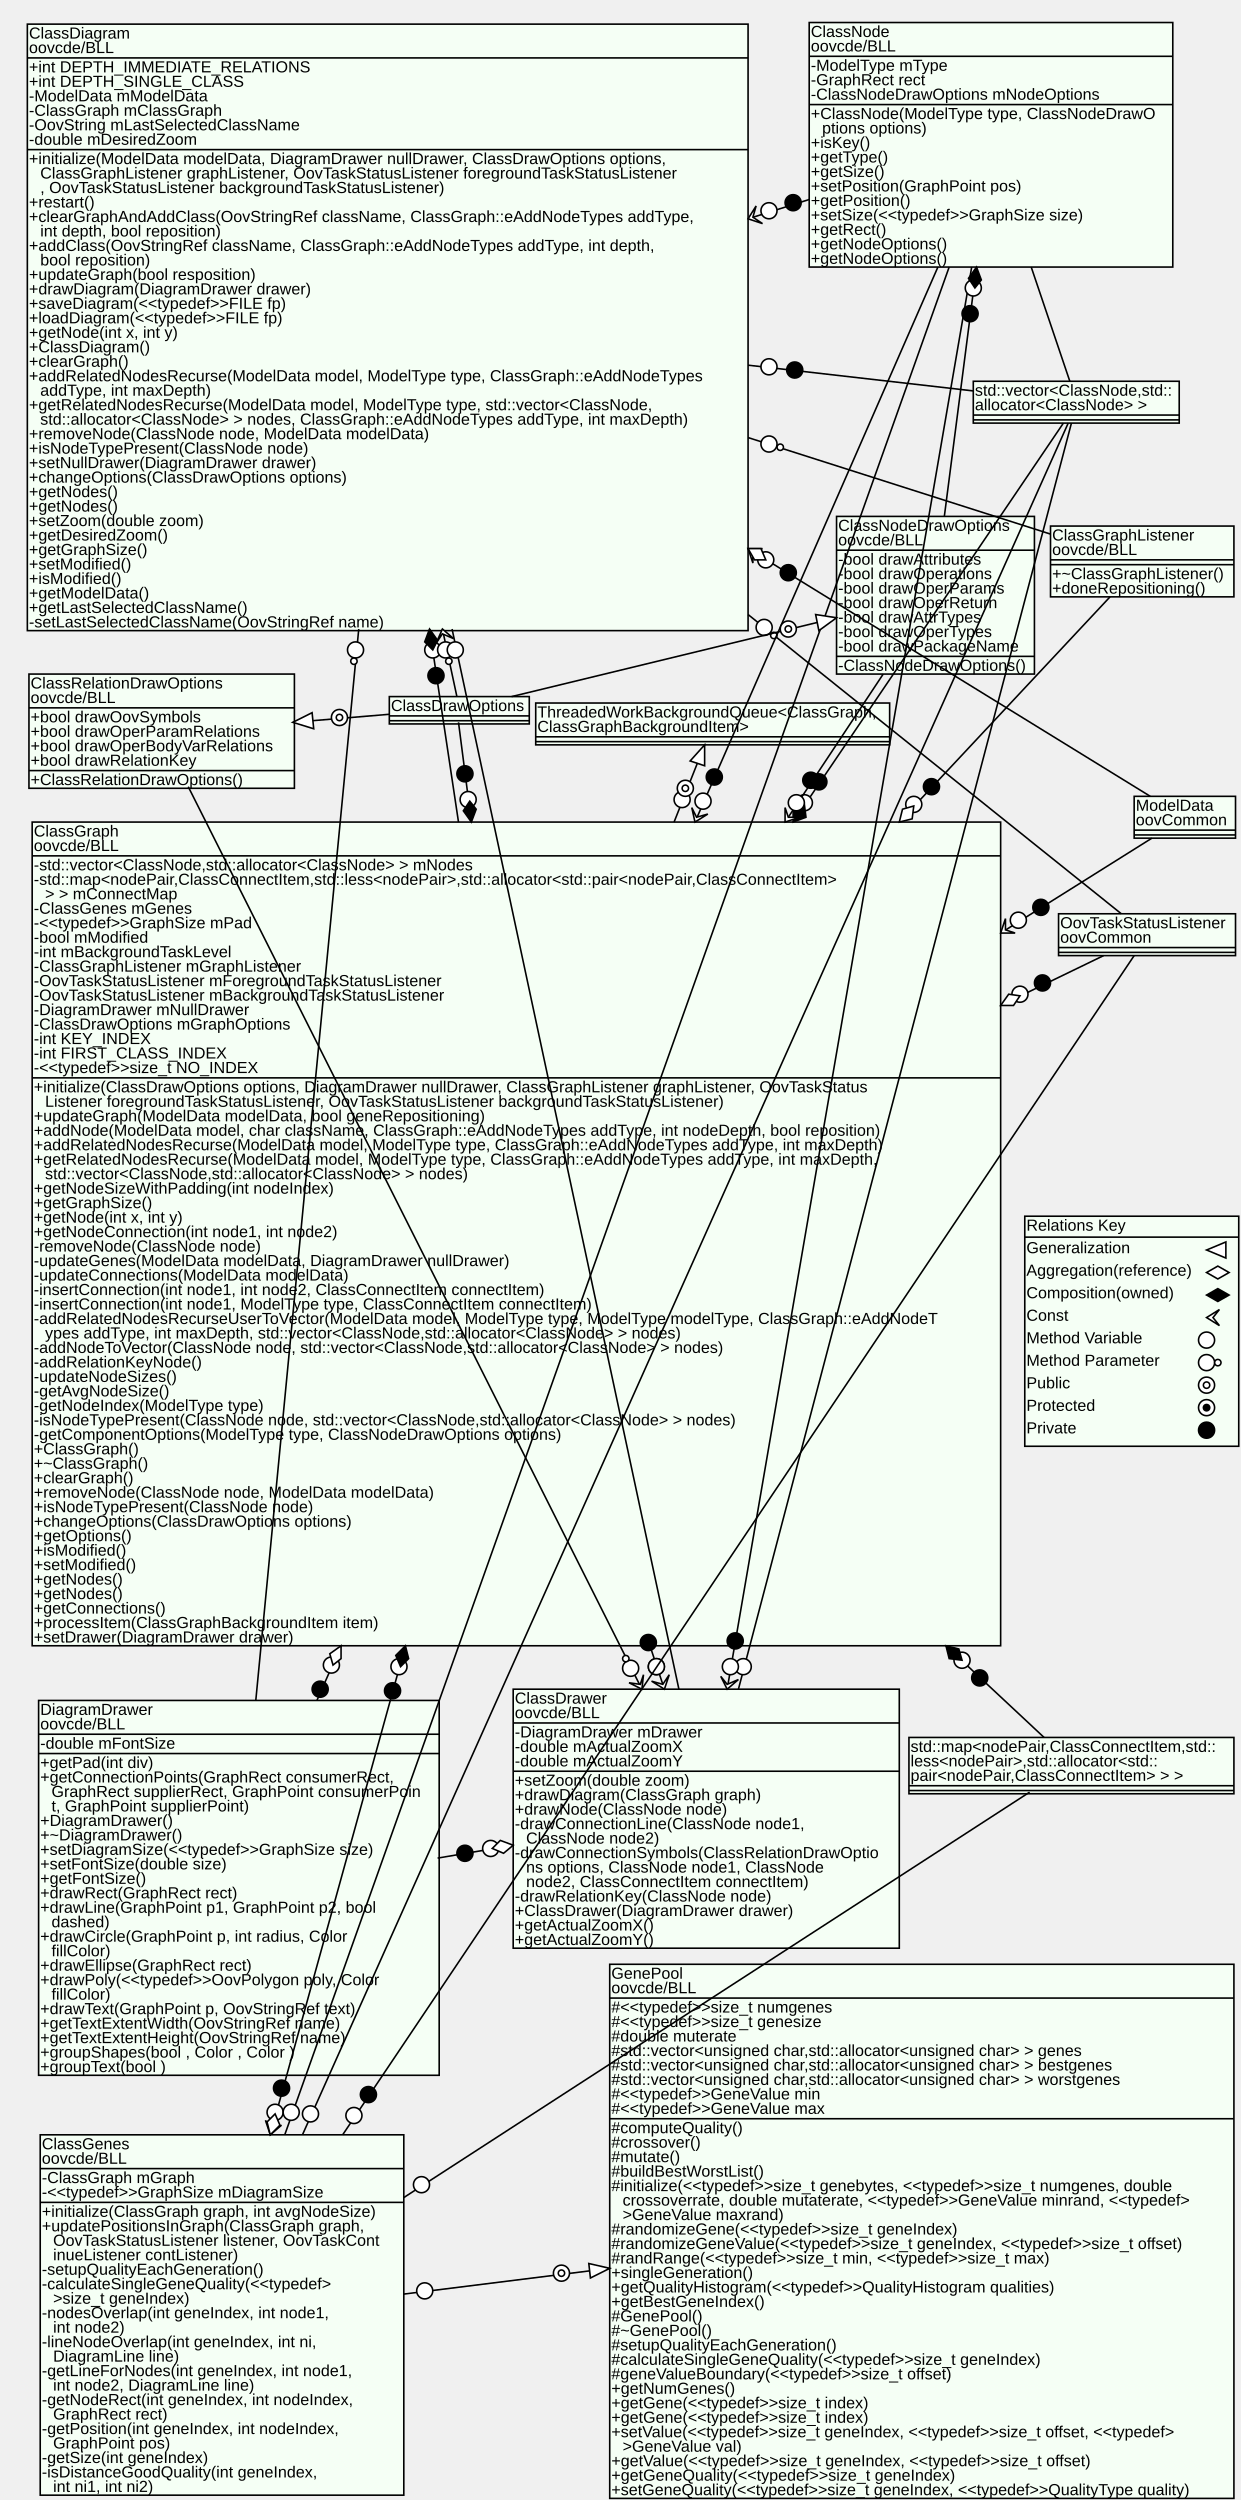
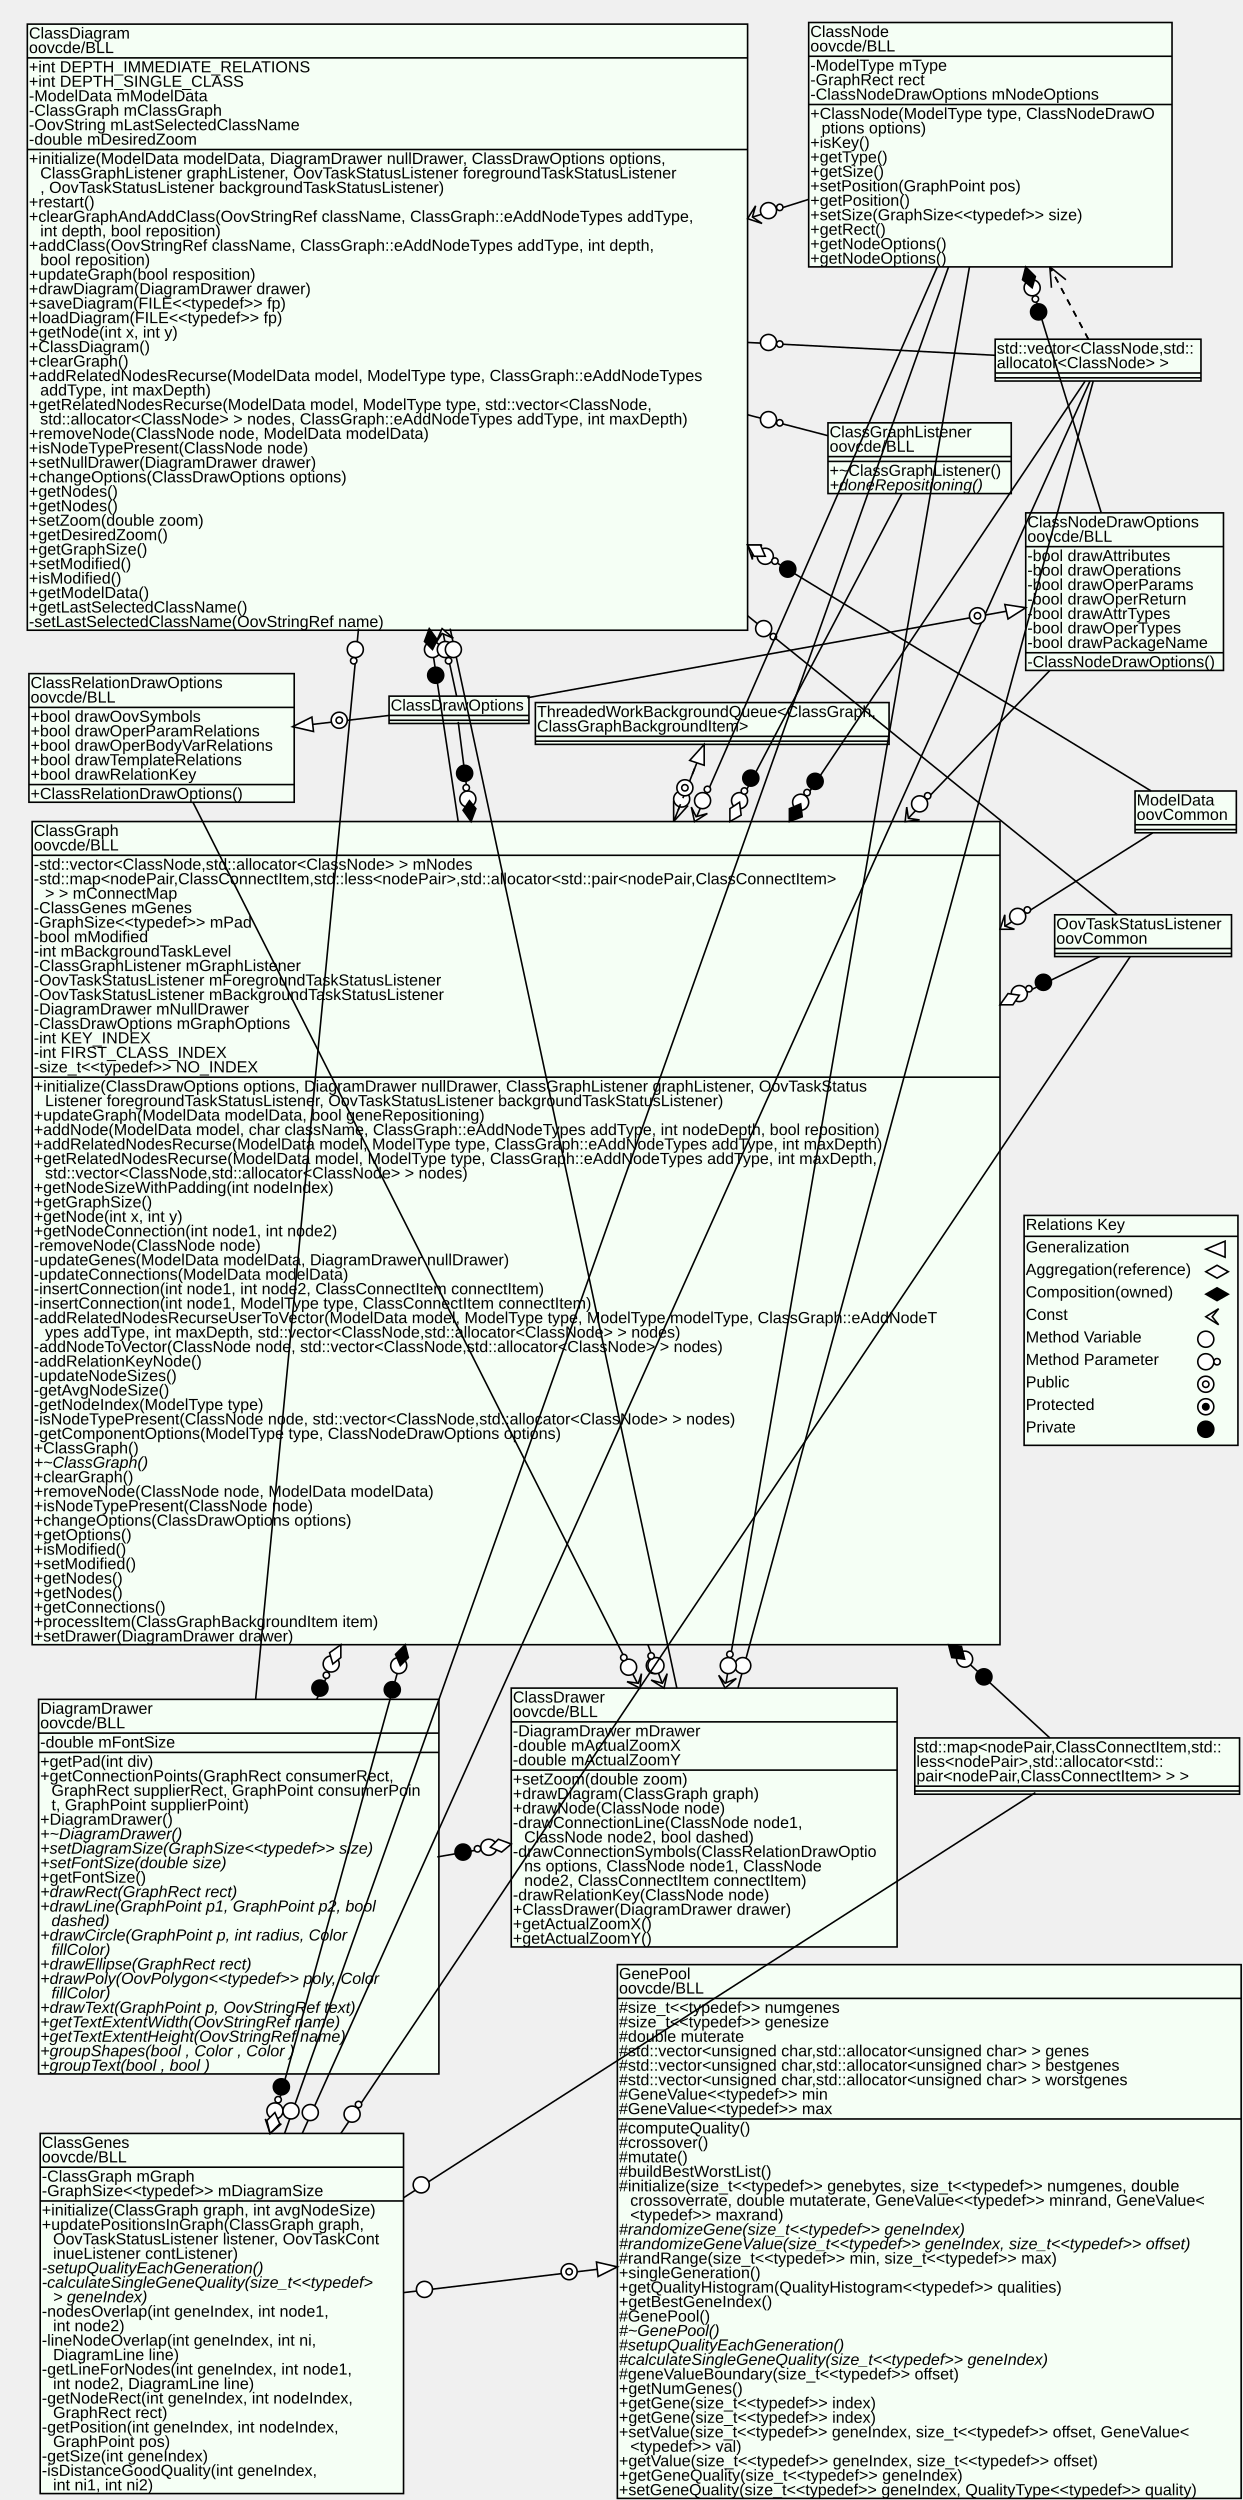
- <svg xmlns="http://www.w3.org/2000/svg" version="1.1" font-family="Arial, Helvetica, sans-serif" font-size="10" width="771" height="1554">
+ <svg xmlns="http://www.w3.org/2000/svg" version="1.1" font-family="Arial, Helvetica, sans-serif" font-size="10" width="773" height="1555">
  <g fill="#f5fff5" stroke="#000000" style="stroke-width:1">
    <rect x="637" y="756" width="133" height="143" />
    <line x1="637" y1="769" x2="770" y2="769" />
    <polygon points="750,777 762,782 762,772 750,777 " style="fill:#ffffff" />
    <polygon points="750,791 757,795 764,791 757,787 750,791 " style="fill:#ffffff" />
    <polygon points="750,805 757,809 764,805 757,801 750,805 " style="fill:#000000" />
    <polygon points="750,819 758,824 754,819 758,814 750,819 " style="fill:#ffffff" />
    <circle cx="750" cy="833" r="5" style="fill:#ffffff" />
    <circle cx="750" cy="847" r="5" style="fill:#ffffff" />
    <circle cx="757" cy="847" r="2" style="fill:#ffffff" />
    <circle cx="750" cy="861" r="5" style="fill:#ffffff" />
    <circle cx="750" cy="861" r="2" style="fill:#ffffff" />
    <circle cx="750" cy="875" r="5" style="fill:#ffffff" />
    <circle cx="750" cy="875" r="2" style="fill:#000000" />
    <circle cx="750" cy="889" r="5" style="fill:#000000" />
    <circle cx="750" cy="889" r="2" style="fill:#000000" />
  </g>
  <g stroke="none">
    <text x="638" y="765">Relations Key</text>
    <text x="638" y="779">Generalization</text>
    <text x="638" y="793">Aggregation(reference)</text>
    <text x="638" y="807">Composition(owned)</text>
    <text x="638" y="821">Const</text>
    <text x="638" y="835">Method Variable</text>
    <text x="638" y="849">Method Parameter</text>
    <text x="638" y="863">Public</text>
    <text x="638" y="877">Protected</text>
    <text x="638" y="891">Private</text>
  </g>
  <g fill="#f5fff5" stroke="#000000" style="stroke-width:1">
    <rect x="17" y="15" width="448" height="377" />
    <line x1="17" y1="36" x2="465" y2="36" />
    <line x1="17" y1="93" x2="465" y2="93" />
  </g>
  <g stroke="none">
    <text x="18" y="24">ClassDiagram</text>
    <text x="18" y="33">oovcde/BLL</text>
    <text x="18" y="45">+int DEPTH_IMMEDIATE_RELATIONS</text>
    <text x="18" y="54">+int DEPTH_SINGLE_CLASS</text>
    <text x="18" y="63">-ModelData mModelData</text>
    <text x="18" y="72">-ClassGraph mClassGraph</text>
    <text x="18" y="81">-OovString mLastSelectedClassName</text>
    <text x="18" y="90">-double mDesiredZoom</text>
    <text x="18" y="102">+initialize(ModelData modelData, DiagramDrawer nullDrawer, ClassDrawOptions options,</text>
    <text x="25" y="111"> ClassGraphListener graphListener, OovTaskStatusListener foregroundTaskStatusListener</text>
    <text x="25" y="120">, OovTaskStatusListener backgroundTaskStatusListener)</text>
    <text x="18" y="129">+restart()</text>
    <text x="18" y="138">+clearGraphAndAddClass(OovStringRef className, ClassGraph::eAddNodeTypes addType,</text>
    <text x="25" y="147"> int depth, bool reposition)</text>
    <text x="18" y="156">+addClass(OovStringRef className, ClassGraph::eAddNodeTypes addType, int depth,</text>
    <text x="25" y="165"> bool reposition)</text>
    <text x="18" y="174">+updateGraph(bool resposition)</text>
    <text x="18" y="183">+drawDiagram(DiagramDrawer drawer)</text>
-     <text x="18" y="192">+saveDiagram(&lt;&lt;typedef&gt;&gt;FILE fp)</text>
-     <text x="18" y="201">+loadDiagram(&lt;&lt;typedef&gt;&gt;FILE fp)</text>
+     <text x="18" y="192">+saveDiagram(FILE&lt;&lt;typedef&gt;&gt; fp)</text>
+     <text x="18" y="201">+loadDiagram(FILE&lt;&lt;typedef&gt;&gt; fp)</text>
    <text x="18" y="210">+getNode(int x, int y)</text>
    <text x="18" y="219">+ClassDiagram()</text>
    <text x="18" y="228">+clearGraph()</text>
    <text x="18" y="237">+addRelatedNodesRecurse(ModelData model, ModelType type, ClassGraph::eAddNodeTypes </text>
    <text x="25" y="246">addType, int maxDepth)</text>
    <text x="18" y="255">+getRelatedNodesRecurse(ModelData model, ModelType type, std::vector&lt;ClassNode,</text>
    <text x="25" y="264">std::allocator&lt;ClassNode&gt; &gt; nodes, ClassGraph::eAddNodeTypes addType, int maxDepth)</text>
    <text x="18" y="273">+removeNode(ClassNode node, ModelData modelData)</text>
    <text x="18" y="282">+isNodeTypePresent(ClassNode node)</text>
    <text x="18" y="291">+setNullDrawer(DiagramDrawer drawer)</text>
    <text x="18" y="300">+changeOptions(ClassDrawOptions options)</text>
    <text x="18" y="309">+getNodes()</text>
    <text x="18" y="318">+getNodes()</text>
    <text x="18" y="327">+setZoom(double zoom)</text>
    <text x="18" y="336">+getDesiredZoom()</text>
    <text x="18" y="345">+getGraphSize()</text>
    <text x="18" y="354">+setModified()</text>
    <text x="18" y="363">+isModified()</text>
    <text x="18" y="372">+getModelData()</text>
    <text x="18" y="381">+getLastSelectedClassName()</text>
    <text x="18" y="390">-setLastSelectedClassName(OovStringRef name)</text>
  </g>
-   <g fill="#f5fff5" stroke="#000000" style="stroke-width:1">
-     <rect x="705" y="495" width="63" height="26" />
-     <line x1="705" y1="516" x2="768" y2="516" />
-     <line x1="705" y1="519" x2="768" y2="519" />
-   </g>
-   <g stroke="none">
-     <text x="706" y="504">ModelData</text>
-     <text x="706" y="513">oovCommon</text>
-   </g>
+   <g stroke="none" font-style="italic">
+ </g>
+   <g fill="#f5fff5" stroke="#000000" style="stroke-width:1">
+     <rect x="706" y="492" width="63" height="26" />
+     <line x1="706" y1="513" x2="769" y2="513" />
+     <line x1="706" y1="516" x2="769" y2="516" />
+   </g>
+   <g stroke="none">
+     <text x="707" y="501">ModelData</text>
+     <text x="707" y="510">oovCommon</text>
+   </g>
+   <g stroke="none" font-style="italic">
+ </g>
  <g fill="#f5fff5" stroke="#000000" style="stroke-width:1">
    <rect x="20" y="511" width="602" height="512" />
    <line x1="20" y1="532" x2="622" y2="532" />
    <line x1="20" y1="670" x2="622" y2="670" />
  </g>
  <g stroke="none">
    <text x="21" y="520">ClassGraph</text>
    <text x="21" y="529">oovcde/BLL</text>
    <text x="21" y="541">-std::vector&lt;ClassNode,std::allocator&lt;ClassNode&gt; &gt; mNodes</text>
    <text x="21" y="550">-std::map&lt;nodePair,ClassConnectItem,std::less&lt;nodePair&gt;,std::allocator&lt;std::pair&lt;nodePair,ClassConnectItem&gt;</text>
    <text x="28" y="559"> &gt; &gt; mConnectMap</text>
    <text x="21" y="568">-ClassGenes mGenes</text>
-     <text x="21" y="577">-&lt;&lt;typedef&gt;&gt;GraphSize mPad</text>
+     <text x="21" y="577">-GraphSize&lt;&lt;typedef&gt;&gt; mPad</text>
    <text x="21" y="586">-bool mModified</text>
    <text x="21" y="595">-int mBackgroundTaskLevel</text>
    <text x="21" y="604">-ClassGraphListener mGraphListener</text>
    <text x="21" y="613">-OovTaskStatusListener mForegroundTaskStatusListener</text>
    <text x="21" y="622">-OovTaskStatusListener mBackgroundTaskStatusListener</text>
    <text x="21" y="631">-DiagramDrawer mNullDrawer</text>
    <text x="21" y="640">-ClassDrawOptions mGraphOptions</text>
    <text x="21" y="649">-int KEY_INDEX</text>
    <text x="21" y="658">-int FIRST_CLASS_INDEX</text>
-     <text x="21" y="667">-&lt;&lt;typedef&gt;&gt;size_t NO_INDEX</text>
+     <text x="21" y="667">-size_t&lt;&lt;typedef&gt;&gt; NO_INDEX</text>
    <text x="21" y="679">+initialize(ClassDrawOptions options, DiagramDrawer nullDrawer, ClassGraphListener graphListener, OovTaskStatus</text>
    <text x="28" y="688">Listener foregroundTaskStatusListener, OovTaskStatusListener backgroundTaskStatusListener)</text>
    <text x="21" y="697">+updateGraph(ModelData modelData, bool geneRepositioning)</text>
    <text x="21" y="706">+addNode(ModelData model, char className, ClassGraph::eAddNodeTypes addType, int nodeDepth, bool reposition)</text>
    <text x="21" y="715">+addRelatedNodesRecurse(ModelData model, ModelType type, ClassGraph::eAddNodeTypes addType, int maxDepth)</text>
    <text x="21" y="724">+getRelatedNodesRecurse(ModelData model, ModelType type, ClassGraph::eAddNodeTypes addType, int maxDepth,</text>
    <text x="28" y="733"> std::vector&lt;ClassNode,std::allocator&lt;ClassNode&gt; &gt; nodes)</text>
    <text x="21" y="742">+getNodeSizeWithPadding(int nodeIndex)</text>
    <text x="21" y="751">+getGraphSize()</text>
    <text x="21" y="760">+getNode(int x, int y)</text>
    <text x="21" y="769">+getNodeConnection(int node1, int node2)</text>
    <text x="21" y="778">-removeNode(ClassNode node)</text>
    <text x="21" y="787">-updateGenes(ModelData modelData, DiagramDrawer nullDrawer)</text>
    <text x="21" y="796">-updateConnections(ModelData modelData)</text>
    <text x="21" y="805">-insertConnection(int node1, int node2, ClassConnectItem connectItem)</text>
    <text x="21" y="814">-insertConnection(int node1, ModelType type, ClassConnectItem connectItem)</text>
    <text x="21" y="823">-addRelatedNodesRecurseUserToVector(ModelData model, ModelType type, ModelType modelType, ClassGraph::eAddNodeT</text>
    <text x="28" y="832">ypes addType, int maxDepth, std::vector&lt;ClassNode,std::allocator&lt;ClassNode&gt; &gt; nodes)</text>
    <text x="21" y="841">-addNodeToVector(ClassNode node, std::vector&lt;ClassNode,std::allocator&lt;ClassNode&gt; &gt; nodes)</text>
    <text x="21" y="850">-addRelationKeyNode()</text>
    <text x="21" y="859">-updateNodeSizes()</text>
    <text x="21" y="868">-getAvgNodeSize()</text>
    <text x="21" y="877">-getNodeIndex(ModelType type)</text>
    <text x="21" y="886">-isNodeTypePresent(ClassNode node, std::vector&lt;ClassNode,std::allocator&lt;ClassNode&gt; &gt; nodes)</text>
    <text x="21" y="895">-getComponentOptions(ModelType type, ClassNodeDrawOptions options)</text>
    <text x="21" y="904">+ClassGraph()</text>
-     <text x="21" y="913">+~ClassGraph()</text>
    <text x="21" y="922">+clearGraph()</text>
    <text x="21" y="931">+removeNode(ClassNode node, ModelData modelData)</text>
    <text x="21" y="940">+isNodeTypePresent(ClassNode node)</text>
    <text x="21" y="949">+changeOptions(ClassDrawOptions options)</text>
    <text x="21" y="958">+getOptions()</text>
    <text x="21" y="967">+isModified()</text>
    <text x="21" y="976">+setModified()</text>
    <text x="21" y="985">+getNodes()</text>
    <text x="21" y="994">+getNodes()</text>
    <text x="21" y="1003">+getConnections()</text>
    <text x="21" y="1012">+processItem(ClassGraphBackgroundItem item)</text>
    <text x="21" y="1021">+setDrawer(DiagramDrawer drawer)</text>
  </g>
-   <g fill="#f5fff5" stroke="#000000" style="stroke-width:1">
-     <rect x="605" y="237" width="128" height="26" />
-     <line x1="605" y1="258" x2="733" y2="258" />
-     <line x1="605" y1="261" x2="733" y2="261" />
-   </g>
-   <g stroke="none">
-     <text x="606" y="246">std::vector&lt;ClassNode,std::</text>
-     <text x="606" y="255">  allocator&lt;ClassNode&gt; &gt;</text>
-   </g>
-   <g fill="#f5fff5" stroke="#000000" style="stroke-width:1">
-     <rect x="565" y="1080" width="202" height="35" />
-     <line x1="565" y1="1110" x2="767" y2="1110" />
-     <line x1="565" y1="1113" x2="767" y2="1113" />
-   </g>
-   <g stroke="none">
-     <text x="566" y="1089">std::map&lt;nodePair,ClassConnectItem,std::</text>
-     <text x="566" y="1098">  less&lt;nodePair&gt;,std::allocator&lt;std::</text>
-     <text x="566" y="1107">  pair&lt;nodePair,ClassConnectItem&gt; &gt; &gt;</text>
-   </g>
+   <g stroke="none" font-style="italic">
+     <text x="21" y="913">+~ClassGraph()</text>
+   </g>
+   <g fill="#f5fff5" stroke="#000000" style="stroke-width:1">
+     <rect x="619" y="211" width="128" height="26" />
+     <line x1="619" y1="232" x2="747" y2="232" />
+     <line x1="619" y1="235" x2="747" y2="235" />
+   </g>
+   <g stroke="none">
+     <text x="620" y="220">std::vector&lt;ClassNode,std::</text>
+     <text x="620" y="229">  allocator&lt;ClassNode&gt; &gt;</text>
+   </g>
+   <g stroke="none" font-style="italic">
+ </g>
+   <g fill="#f5fff5" stroke="#000000" style="stroke-width:1">
+     <rect x="569" y="1081" width="202" height="35" />
+     <line x1="569" y1="1111" x2="771" y2="1111" />
+     <line x1="569" y1="1114" x2="771" y2="1114" />
+   </g>
+   <g stroke="none">
+     <text x="570" y="1090">std::map&lt;nodePair,ClassConnectItem,std::</text>
+     <text x="570" y="1099">  less&lt;nodePair&gt;,std::allocator&lt;std::</text>
+     <text x="570" y="1108">  pair&lt;nodePair,ClassConnectItem&gt; &gt; &gt;</text>
+   </g>
+   <g stroke="none" font-style="italic">
+ </g>
  <g fill="#f5fff5" stroke="#000000" style="stroke-width:1">
    <rect x="25" y="1327" width="226" height="224" />
    <line x1="25" y1="1348" x2="251" y2="1348" />
    <line x1="25" y1="1369" x2="251" y2="1369" />
  </g>
  <g stroke="none">
    <text x="26" y="1336">ClassGenes</text>
    <text x="26" y="1345">oovcde/BLL</text>
    <text x="26" y="1357">-ClassGraph mGraph</text>
-     <text x="26" y="1366">-&lt;&lt;typedef&gt;&gt;GraphSize mDiagramSize</text>
+     <text x="26" y="1366">-GraphSize&lt;&lt;typedef&gt;&gt; mDiagramSize</text>
    <text x="26" y="1378">+initialize(ClassGraph graph, int avgNodeSize)</text>
    <text x="26" y="1387">+updatePositionsInGraph(ClassGraph graph,</text>
    <text x="33" y="1396"> OovTaskStatusListener listener, OovTaskCont</text>
    <text x="33" y="1405">inueListener contListener)</text>
-     <text x="26" y="1414">-setupQualityEachGeneration()</text>
-     <text x="26" y="1423">-calculateSingleGeneQuality(&lt;&lt;typedef&gt;</text>
-     <text x="33" y="1432">&gt;size_t geneIndex)</text>
    <text x="26" y="1441">-nodesOverlap(int geneIndex, int node1,</text>
    <text x="33" y="1450"> int node2)</text>
    <text x="26" y="1459">-lineNodeOverlap(int geneIndex, int ni,</text>
    <text x="33" y="1468"> DiagramLine line)</text>
    <text x="26" y="1477">-getLineForNodes(int geneIndex, int node1,</text>
    <text x="33" y="1486"> int node2, DiagramLine line)</text>
    <text x="26" y="1495">-getNodeRect(int geneIndex, int nodeIndex,</text>
    <text x="33" y="1504"> GraphRect rect)</text>
    <text x="26" y="1513">-getPosition(int geneIndex, int nodeIndex,</text>
    <text x="33" y="1522"> GraphPoint pos)</text>
    <text x="26" y="1531">-getSize(int geneIndex)</text>
    <text x="26" y="1540">-isDistanceGoodQuality(int geneIndex,</text>
    <text x="33" y="1549"> int ni1, int ni2)</text>
  </g>
-   <g fill="#f5fff5" stroke="#000000" style="stroke-width:1">
-     <rect x="653" y="327" width="114" height="44" />
-     <line x1="653" y1="348" x2="767" y2="348" />
-     <line x1="653" y1="351" x2="767" y2="351" />
-   </g>
-   <g stroke="none">
-     <text x="654" y="336">ClassGraphListener</text>
-     <text x="654" y="345">oovcde/BLL</text>
-     <text x="654" y="360">+~ClassGraphListener()</text>
-     <text x="654" y="369">+doneRepositioning()</text>
-   </g>
-   <g fill="#f5fff5" stroke="#000000" style="stroke-width:1">
-     <rect x="658" y="568" width="110" height="26" />
-     <line x1="658" y1="589" x2="768" y2="589" />
-     <line x1="658" y1="592" x2="768" y2="592" />
-   </g>
-   <g stroke="none">
-     <text x="659" y="577">OovTaskStatusListener</text>
-     <text x="659" y="586">oovCommon</text>
-   </g>
+   <g stroke="none" font-style="italic">
+     <text x="26" y="1414">-setupQualityEachGeneration()</text>
+     <text x="26" y="1423">-calculateSingleGeneQuality(size_t&lt;&lt;typedef&gt;</text>
+     <text x="33" y="1432">&gt; geneIndex)</text>
+   </g>
+   <g fill="#f5fff5" stroke="#000000" style="stroke-width:1">
+     <rect x="515" y="263" width="114" height="44" />
+     <line x1="515" y1="284" x2="629" y2="284" />
+     <line x1="515" y1="287" x2="629" y2="287" />
+   </g>
+   <g stroke="none">
+     <text x="516" y="272">ClassGraphListener</text>
+     <text x="516" y="281">oovcde/BLL</text>
+     <text x="516" y="296">+~ClassGraphListener()</text>
+   </g>
+   <g stroke="none" font-style="italic">
+     <text x="516" y="305">+doneRepositioning()</text>
+   </g>
+   <g fill="#f5fff5" stroke="#000000" style="stroke-width:1">
+     <rect x="656" y="569" width="110" height="26" />
+     <line x1="656" y1="590" x2="766" y2="590" />
+     <line x1="656" y1="593" x2="766" y2="593" />
+   </g>
+   <g stroke="none">
+     <text x="657" y="578">OovTaskStatusListener</text>
+     <text x="657" y="587">oovCommon</text>
+   </g>
+   <g stroke="none" font-style="italic">
+ </g>
  <g fill="#f5fff5" stroke="#000000" style="stroke-width:1">
    <rect x="24" y="1057" width="249" height="233" />
    <line x1="24" y1="1078" x2="273" y2="1078" />
    <line x1="24" y1="1090" x2="273" y2="1090" />
  </g>
  <g stroke="none">
    <text x="25" y="1066">DiagramDrawer</text>
    <text x="25" y="1075">oovcde/BLL</text>
    <text x="25" y="1087">-double mFontSize</text>
    <text x="25" y="1099">+getPad(int div)</text>
    <text x="25" y="1108">+getConnectionPoints(GraphRect consumerRect,</text>
    <text x="32" y="1117"> GraphRect supplierRect, GraphPoint consumerPoin</text>
    <text x="32" y="1126">t, GraphPoint supplierPoint)</text>
    <text x="25" y="1135">+DiagramDrawer()</text>
+     <text x="25" y="1171">+getFontSize()</text>
+   </g>
+   <g stroke="none" font-style="italic">
    <text x="25" y="1144">+~DiagramDrawer()</text>
-     <text x="25" y="1153">+setDiagramSize(&lt;&lt;typedef&gt;&gt;GraphSize size)</text>
+     <text x="25" y="1153">+setDiagramSize(GraphSize&lt;&lt;typedef&gt;&gt; size)</text>
    <text x="25" y="1162">+setFontSize(double size)</text>
-     <text x="25" y="1171">+getFontSize()</text>
    <text x="25" y="1180">+drawRect(GraphRect rect)</text>
    <text x="25" y="1189">+drawLine(GraphPoint p1, GraphPoint p2, bool </text>
    <text x="32" y="1198">dashed)</text>
    <text x="25" y="1207">+drawCircle(GraphPoint p, int radius, Color </text>
    <text x="32" y="1216">fillColor)</text>
    <text x="25" y="1225">+drawEllipse(GraphRect rect)</text>
-     <text x="25" y="1234">+drawPoly(&lt;&lt;typedef&gt;&gt;OovPolygon poly, Color </text>
+     <text x="25" y="1234">+drawPoly(OovPolygon&lt;&lt;typedef&gt;&gt; poly, Color </text>
    <text x="32" y="1243">fillColor)</text>
    <text x="25" y="1252">+drawText(GraphPoint p, OovStringRef text)</text>
    <text x="25" y="1261">+getTextExtentWidth(OovStringRef name)</text>
    <text x="25" y="1270">+getTextExtentHeight(OovStringRef name)</text>
    <text x="25" y="1279">+groupShapes(bool , Color , Color )</text>
-     <text x="25" y="1288">+groupText(bool )</text>
+     <text x="25" y="1288">+groupText(bool , bool )</text>
  </g>
  <g fill="#f5fff5" stroke="#000000" style="stroke-width:1">
    <rect x="242" y="433" width="87" height="17" />
    <line x1="242" y1="445" x2="329" y2="445" />
    <line x1="242" y1="448" x2="329" y2="448" />
  </g>
  <g stroke="none">
    <text x="243" y="442">ClassDrawOptions</text>
  </g>
+   <g stroke="none" font-style="italic">
+ </g>
  <g fill="#f5fff5" stroke="#000000" style="stroke-width:1">
    <rect x="333" y="437" width="220" height="26" />
    <line x1="333" y1="458" x2="553" y2="458" />
    <line x1="333" y1="461" x2="553" y2="461" />
  </g>
  <g stroke="none">
    <text x="334" y="446">ThreadedWorkBackgroundQueue&lt;ClassGraph,</text>
    <text x="334" y="455">  ClassGraphBackgroundItem&gt;</text>
  </g>
-   <g fill="#f5fff5" stroke="#000000" style="stroke-width:1">
-     <rect x="319" y="1050" width="240" height="161" />
-     <line x1="319" y1="1071" x2="559" y2="1071" />
-     <line x1="319" y1="1101" x2="559" y2="1101" />
-   </g>
-   <g stroke="none">
-     <text x="320" y="1059">ClassDrawer</text>
-     <text x="320" y="1068">oovcde/BLL</text>
-     <text x="320" y="1080">-DiagramDrawer mDrawer</text>
-     <text x="320" y="1089">-double mActualZoomX</text>
-     <text x="320" y="1098">-double mActualZoomY</text>
-     <text x="320" y="1110">+setZoom(double zoom)</text>
-     <text x="320" y="1119">+drawDiagram(ClassGraph graph)</text>
-     <text x="320" y="1128">+drawNode(ClassNode node)</text>
-     <text x="320" y="1137">-drawConnectionLine(ClassNode node1,</text>
-     <text x="327" y="1146"> ClassNode node2)</text>
-     <text x="320" y="1155">-drawConnectionSymbols(ClassRelationDrawOptio</text>
-     <text x="327" y="1164">ns options, ClassNode node1, ClassNode </text>
-     <text x="327" y="1173">node2, ClassConnectItem connectItem)</text>
-     <text x="320" y="1182">-drawRelationKey(ClassNode node)</text>
-     <text x="320" y="1191">+ClassDrawer(DiagramDrawer drawer)</text>
-     <text x="320" y="1200">+getActualZoomX()</text>
-     <text x="320" y="1209">+getActualZoomY()</text>
-   </g>
-   <g fill="#f5fff5" stroke="#000000" style="stroke-width:1">
-     <rect x="379" y="1221" width="388" height="332" />
-     <line x1="379" y1="1242" x2="767" y2="1242" />
-     <line x1="379" y1="1317" x2="767" y2="1317" />
-   </g>
-   <g stroke="none">
-     <text x="380" y="1230">GenePool</text>
-     <text x="380" y="1239">oovcde/BLL</text>
-     <text x="380" y="1251">#&lt;&lt;typedef&gt;&gt;size_t numgenes</text>
-     <text x="380" y="1260">#&lt;&lt;typedef&gt;&gt;size_t genesize</text>
-     <text x="380" y="1269">#double muterate</text>
-     <text x="380" y="1278">#std::vector&lt;unsigned char,std::allocator&lt;unsigned char&gt; &gt; genes</text>
-     <text x="380" y="1287">#std::vector&lt;unsigned char,std::allocator&lt;unsigned char&gt; &gt; bestgenes</text>
-     <text x="380" y="1296">#std::vector&lt;unsigned char,std::allocator&lt;unsigned char&gt; &gt; worstgenes</text>
-     <text x="380" y="1305">#&lt;&lt;typedef&gt;&gt;GeneValue min</text>
-     <text x="380" y="1314">#&lt;&lt;typedef&gt;&gt;GeneValue max</text>
-     <text x="380" y="1326">#computeQuality()</text>
-     <text x="380" y="1335">#crossover()</text>
-     <text x="380" y="1344">#mutate()</text>
-     <text x="380" y="1353">#buildBestWorstList()</text>
-     <text x="380" y="1362">#initialize(&lt;&lt;typedef&gt;&gt;size_t genebytes, &lt;&lt;typedef&gt;&gt;size_t numgenes, double </text>
-     <text x="387" y="1371">crossoverrate, double mutaterate, &lt;&lt;typedef&gt;&gt;GeneValue minrand, &lt;&lt;typedef&gt;</text>
-     <text x="387" y="1380">&gt;GeneValue maxrand)</text>
-     <text x="380" y="1389">#randomizeGene(&lt;&lt;typedef&gt;&gt;size_t geneIndex)</text>
-     <text x="380" y="1398">#randomizeGeneValue(&lt;&lt;typedef&gt;&gt;size_t geneIndex, &lt;&lt;typedef&gt;&gt;size_t offset)</text>
-     <text x="380" y="1407">#randRange(&lt;&lt;typedef&gt;&gt;size_t min, &lt;&lt;typedef&gt;&gt;size_t max)</text>
-     <text x="380" y="1416">+singleGeneration()</text>
-     <text x="380" y="1425">+getQualityHistogram(&lt;&lt;typedef&gt;&gt;QualityHistogram qualities)</text>
-     <text x="380" y="1434">+getBestGeneIndex()</text>
-     <text x="380" y="1443">#GenePool()</text>
-     <text x="380" y="1452">#~GenePool()</text>
-     <text x="380" y="1461">#setupQualityEachGeneration()</text>
-     <text x="380" y="1470">#calculateSingleGeneQuality(&lt;&lt;typedef&gt;&gt;size_t geneIndex)</text>
-     <text x="380" y="1479">#geneValueBoundary(&lt;&lt;typedef&gt;&gt;size_t offset)</text>
-     <text x="380" y="1488">+getNumGenes()</text>
-     <text x="380" y="1497">+getGene(&lt;&lt;typedef&gt;&gt;size_t index)</text>
-     <text x="380" y="1506">+getGene(&lt;&lt;typedef&gt;&gt;size_t index)</text>
-     <text x="380" y="1515">+setValue(&lt;&lt;typedef&gt;&gt;size_t geneIndex, &lt;&lt;typedef&gt;&gt;size_t offset, &lt;&lt;typedef&gt;</text>
-     <text x="387" y="1524">&gt;GeneValue val)</text>
-     <text x="380" y="1533">+getValue(&lt;&lt;typedef&gt;&gt;size_t geneIndex, &lt;&lt;typedef&gt;&gt;size_t offset)</text>
-     <text x="380" y="1542">+getGeneQuality(&lt;&lt;typedef&gt;&gt;size_t geneIndex)</text>
-     <text x="380" y="1551">+setGeneQuality(&lt;&lt;typedef&gt;&gt;size_t geneIndex, &lt;&lt;typedef&gt;&gt;QualityType quality)</text>
+   <g stroke="none" font-style="italic">
+ </g>
+   <g fill="#f5fff5" stroke="#000000" style="stroke-width:1">
+     <rect x="318" y="1050" width="240" height="161" />
+     <line x1="318" y1="1071" x2="558" y2="1071" />
+     <line x1="318" y1="1101" x2="558" y2="1101" />
+   </g>
+   <g stroke="none">
+     <text x="319" y="1059">ClassDrawer</text>
+     <text x="319" y="1068">oovcde/BLL</text>
+     <text x="319" y="1080">-DiagramDrawer mDrawer</text>
+     <text x="319" y="1089">-double mActualZoomX</text>
+     <text x="319" y="1098">-double mActualZoomY</text>
+     <text x="319" y="1110">+setZoom(double zoom)</text>
+     <text x="319" y="1119">+drawDiagram(ClassGraph graph)</text>
+     <text x="319" y="1128">+drawNode(ClassNode node)</text>
+     <text x="319" y="1137">-drawConnectionLine(ClassNode node1,</text>
+     <text x="326" y="1146"> ClassNode node2, bool dashed)</text>
+     <text x="319" y="1155">-drawConnectionSymbols(ClassRelationDrawOptio</text>
+     <text x="326" y="1164">ns options, ClassNode node1, ClassNode </text>
+     <text x="326" y="1173">node2, ClassConnectItem connectItem)</text>
+     <text x="319" y="1182">-drawRelationKey(ClassNode node)</text>
+     <text x="319" y="1191">+ClassDrawer(DiagramDrawer drawer)</text>
+     <text x="319" y="1200">+getActualZoomX()</text>
+     <text x="319" y="1209">+getActualZoomY()</text>
+   </g>
+   <g stroke="none" font-style="italic">
+ </g>
+   <g fill="#f5fff5" stroke="#000000" style="stroke-width:1">
+     <rect x="384" y="1222" width="388" height="332" />
+     <line x1="384" y1="1243" x2="772" y2="1243" />
+     <line x1="384" y1="1318" x2="772" y2="1318" />
+   </g>
+   <g stroke="none">
+     <text x="385" y="1231">GenePool</text>
+     <text x="385" y="1240">oovcde/BLL</text>
+     <text x="385" y="1252">#size_t&lt;&lt;typedef&gt;&gt; numgenes</text>
+     <text x="385" y="1261">#size_t&lt;&lt;typedef&gt;&gt; genesize</text>
+     <text x="385" y="1270">#double muterate</text>
+     <text x="385" y="1279">#std::vector&lt;unsigned char,std::allocator&lt;unsigned char&gt; &gt; genes</text>
+     <text x="385" y="1288">#std::vector&lt;unsigned char,std::allocator&lt;unsigned char&gt; &gt; bestgenes</text>
+     <text x="385" y="1297">#std::vector&lt;unsigned char,std::allocator&lt;unsigned char&gt; &gt; worstgenes</text>
+     <text x="385" y="1306">#GeneValue&lt;&lt;typedef&gt;&gt; min</text>
+     <text x="385" y="1315">#GeneValue&lt;&lt;typedef&gt;&gt; max</text>
+     <text x="385" y="1327">#computeQuality()</text>
+     <text x="385" y="1336">#crossover()</text>
+     <text x="385" y="1345">#mutate()</text>
+     <text x="385" y="1354">#buildBestWorstList()</text>
+     <text x="385" y="1363">#initialize(size_t&lt;&lt;typedef&gt;&gt; genebytes, size_t&lt;&lt;typedef&gt;&gt; numgenes, double </text>
+     <text x="392" y="1372">crossoverrate, double mutaterate, GeneValue&lt;&lt;typedef&gt;&gt; minrand, GeneValue&lt;</text>
+     <text x="392" y="1381">&lt;typedef&gt;&gt; maxrand)</text>
+     <text x="385" y="1408">#randRange(size_t&lt;&lt;typedef&gt;&gt; min, size_t&lt;&lt;typedef&gt;&gt; max)</text>
+     <text x="385" y="1417">+singleGeneration()</text>
+     <text x="385" y="1426">+getQualityHistogram(QualityHistogram&lt;&lt;typedef&gt;&gt; qualities)</text>
+     <text x="385" y="1435">+getBestGeneIndex()</text>
+     <text x="385" y="1444">#GenePool()</text>
+     <text x="385" y="1480">#geneValueBoundary(size_t&lt;&lt;typedef&gt;&gt; offset)</text>
+     <text x="385" y="1489">+getNumGenes()</text>
+     <text x="385" y="1498">+getGene(size_t&lt;&lt;typedef&gt;&gt; index)</text>
+     <text x="385" y="1507">+getGene(size_t&lt;&lt;typedef&gt;&gt; index)</text>
+     <text x="385" y="1516">+setValue(size_t&lt;&lt;typedef&gt;&gt; geneIndex, size_t&lt;&lt;typedef&gt;&gt; offset, GeneValue&lt;</text>
+     <text x="392" y="1525">&lt;typedef&gt;&gt; val)</text>
+     <text x="385" y="1534">+getValue(size_t&lt;&lt;typedef&gt;&gt; geneIndex, size_t&lt;&lt;typedef&gt;&gt; offset)</text>
+     <text x="385" y="1543">+getGeneQuality(size_t&lt;&lt;typedef&gt;&gt; geneIndex)</text>
+     <text x="385" y="1552">+setGeneQuality(size_t&lt;&lt;typedef&gt;&gt; geneIndex, QualityType&lt;&lt;typedef&gt;&gt; quality)</text>
+   </g>
+   <g stroke="none" font-style="italic">
+     <text x="385" y="1390">#randomizeGene(size_t&lt;&lt;typedef&gt;&gt; geneIndex)</text>
+     <text x="385" y="1399">#randomizeGeneValue(size_t&lt;&lt;typedef&gt;&gt; geneIndex, size_t&lt;&lt;typedef&gt;&gt; offset)</text>
+     <text x="385" y="1453">#~GenePool()</text>
+     <text x="385" y="1462">#setupQualityEachGeneration()</text>
+     <text x="385" y="1471">#calculateSingleGeneQuality(size_t&lt;&lt;typedef&gt;&gt; geneIndex)</text>
  </g>
  <g fill="#f5fff5" stroke="#000000" style="stroke-width:1">
    <rect x="503" y="14" width="226" height="152" />
    <line x1="503" y1="35" x2="729" y2="35" />
    <line x1="503" y1="65" x2="729" y2="65" />
  </g>
  <g stroke="none">
    <text x="504" y="23">ClassNode</text>
    <text x="504" y="32">oovcde/BLL</text>
    <text x="504" y="44">-ModelType mType</text>
    <text x="504" y="53">-GraphRect rect</text>
    <text x="504" y="62">-ClassNodeDrawOptions mNodeOptions</text>
    <text x="504" y="74">+ClassNode(ModelType type, ClassNodeDrawO</text>
    <text x="511" y="83">ptions options)</text>
    <text x="504" y="92">+isKey()</text>
    <text x="504" y="101">+getType()</text>
    <text x="504" y="110">+getSize()</text>
    <text x="504" y="119">+setPosition(GraphPoint pos)</text>
    <text x="504" y="128">+getPosition()</text>
-     <text x="504" y="137">+setSize(&lt;&lt;typedef&gt;&gt;GraphSize size)</text>
+     <text x="504" y="137">+setSize(GraphSize&lt;&lt;typedef&gt;&gt; size)</text>
    <text x="504" y="146">+getRect()</text>
    <text x="504" y="155">+getNodeOptions()</text>
    <text x="504" y="164">+getNodeOptions()</text>
  </g>
-   <g fill="#f5fff5" stroke="#000000" style="stroke-width:1">
-     <rect x="520" y="321" width="123" height="98" />
-     <line x1="520" y1="342" x2="643" y2="342" />
-     <line x1="520" y1="408" x2="643" y2="408" />
-   </g>
-   <g stroke="none">
-     <text x="521" y="330">ClassNodeDrawOptions</text>
-     <text x="521" y="339">oovcde/BLL</text>
-     <text x="521" y="351">-bool drawAttributes</text>
-     <text x="521" y="360">-bool drawOperations</text>
-     <text x="521" y="369">-bool drawOperParams</text>
-     <text x="521" y="378">-bool drawOperReturn</text>
-     <text x="521" y="387">-bool drawAttrTypes</text>
-     <text x="521" y="396">-bool drawOperTypes</text>
-     <text x="521" y="405">-bool drawPackageName</text>
-     <text x="521" y="417">-ClassNodeDrawOptions()</text>
-   </g>
-   <g fill="#f5fff5" stroke="#000000" style="stroke-width:1">
-     <rect x="18" y="419" width="165" height="71" />
+   <g stroke="none" font-style="italic">
+ </g>
+   <g fill="#f5fff5" stroke="#000000" style="stroke-width:1">
+     <rect x="638" y="319" width="123" height="98" />
+     <line x1="638" y1="340" x2="761" y2="340" />
+     <line x1="638" y1="406" x2="761" y2="406" />
+   </g>
+   <g stroke="none">
+     <text x="639" y="328">ClassNodeDrawOptions</text>
+     <text x="639" y="337">oovcde/BLL</text>
+     <text x="639" y="349">-bool drawAttributes</text>
+     <text x="639" y="358">-bool drawOperations</text>
+     <text x="639" y="367">-bool drawOperParams</text>
+     <text x="639" y="376">-bool drawOperReturn</text>
+     <text x="639" y="385">-bool drawAttrTypes</text>
+     <text x="639" y="394">-bool drawOperTypes</text>
+     <text x="639" y="403">-bool drawPackageName</text>
+     <text x="639" y="415">-ClassNodeDrawOptions()</text>
+   </g>
+   <g stroke="none" font-style="italic">
+ </g>
+   <g fill="#f5fff5" stroke="#000000" style="stroke-width:1">
+     <rect x="18" y="419" width="165" height="80" />
    <line x1="18" y1="440" x2="183" y2="440" />
-     <line x1="18" y1="479" x2="183" y2="479" />
+     <line x1="18" y1="488" x2="183" y2="488" />
  </g>
  <g stroke="none">
    <text x="19" y="428">ClassRelationDrawOptions</text>
    <text x="19" y="437">oovcde/BLL</text>
    <text x="19" y="449">+bool drawOovSymbols</text>
    <text x="19" y="458">+bool drawOperParamRelations</text>
    <text x="19" y="467">+bool drawOperBodyVarRelations</text>
-     <text x="19" y="476">+bool drawRelationKey</text>
-     <text x="19" y="488">+ClassRelationDrawOptions()</text>
-   </g>
+     <text x="19" y="476">+bool drawTemplateRelations</text>
+     <text x="19" y="485">+bool drawRelationKey</text>
+     <text x="19" y="497">+ClassRelationDrawOptions()</text>
+   </g>
+   <g stroke="none" font-style="italic">
+ </g>
  <g fill="#f5f5ff" stroke="#000000" style="stroke-width:1">
-     <line x1="465" y1="341" x2="715" y2="495" />
-     <polygon points="465,341 468,350 468,343 474,341 465,341 " style="fill:#ffffff" />
-     <circle cx="476" cy="348" r="5" style="fill:#ffffff" />
-     <circle cx="490" cy="356" r="5" style="fill:#000000" />
-     <circle cx="490" cy="356" r="2" style="fill:#000000" />
-     <polygon points="465,341 469,348 476,348 473,341 465,341 " style="fill:#ffffff" />
+     <line x1="465" y1="339" x2="716" y2="492" />
+     <polygon points="465,339 468,348 468,341 474,339 465,339 " style="fill:#ffffff" />
+     <circle cx="476" cy="346" r="5" style="fill:#ffffff" />
+     <circle cx="482" cy="349" r="2" style="fill:#ffffff" />
+     <circle cx="490" cy="354" r="5" style="fill:#000000" />
+     <circle cx="490" cy="354" r="2" style="fill:#000000" />
+     <polygon points="465,339 469,346 476,346 473,339 465,339 " style="fill:#ffffff" />
    <line x1="267" y1="391" x2="285" y2="511" />
    <circle cx="269" cy="404" r="5" style="fill:#ffffff" />
    <circle cx="271" cy="420" r="5" style="fill:#000000" />
    <circle cx="271" cy="420" r="2" style="fill:#000000" />
    <polygon points="267,391 264,399 269,404 272,398 267,391 " style="fill:#000000" />
-     <line x1="465" y1="227" x2="605" y2="243" />
-     <circle cx="478" cy="228" r="5" style="fill:#ffffff" />
-     <circle cx="494" cy="230" r="5" style="fill:#000000" />
-     <circle cx="494" cy="230" r="2" style="fill:#000000" />
-     <line x1="465" y1="272" x2="653" y2="332" />
-     <circle cx="478" cy="276" r="5" style="fill:#ffffff" />
-     <circle cx="485" cy="278" r="2" style="fill:#ffffff" />
-     <line x1="465" y1="382" x2="697" y2="568" />
-     <circle cx="475" cy="390" r="5" style="fill:#ffffff" />
-     <circle cx="481" cy="395" r="2" style="fill:#ffffff" />
+     <line x1="465" y1="213" x2="619" y2="221" />
+     <circle cx="478" cy="213" r="5" style="fill:#ffffff" />
+     <circle cx="485" cy="214" r="2" style="fill:#ffffff" />
+     <line x1="465" y1="258" x2="515" y2="271" />
+     <circle cx="478" cy="261" r="5" style="fill:#ffffff" />
+     <circle cx="485" cy="263" r="2" style="fill:#ffffff" />
+     <line x1="465" y1="383" x2="695" y2="569" />
+     <circle cx="475" cy="391" r="5" style="fill:#ffffff" />
+     <circle cx="481" cy="396" r="2" style="fill:#ffffff" />
    <line x1="223" y1="391" x2="159" y2="1057" />
    <circle cx="221" cy="404" r="5" style="fill:#ffffff" />
    <circle cx="220" cy="411" r="2" style="fill:#ffffff" />
    <line x1="275" y1="391" x2="284" y2="433" />
    <polygon points="275,391 271,400 275,394 282,397 275,391 " style="fill:#ffffff" />
    <circle cx="277" cy="404" r="5" style="fill:#ffffff" />
    <circle cx="279" cy="411" r="2" style="fill:#ffffff" />
-     <line x1="281" y1="391" x2="422" y2="1050" />
-     <circle cx="283" cy="404" r="5" style="fill:#ffffff" />
+     <line x1="280" y1="391" x2="421" y2="1050" />
+     <circle cx="282" cy="404" r="5" style="fill:#ffffff" />
    <line x1="465" y1="136" x2="503" y2="124" />
    <polygon points="465,136 474,139 468,135 470,128 465,136 " style="fill:#ffffff" />
    <circle cx="478" cy="131" r="5" style="fill:#ffffff" />
-     <circle cx="493" cy="126" r="5" style="fill:#000000" />
-     <circle cx="493" cy="126" r="2" style="fill:#000000" />
-     <line x1="716" y1="521" x2="622" y2="580" />
-     <polygon points="622,580 631,580 625,578 625,571 622,580 " style="fill:#ffffff" />
-     <circle cx="633" cy="572" r="5" style="fill:#ffffff" />
-     <circle cx="647" cy="564" r="5" style="fill:#000000" />
-     <circle cx="647" cy="564" r="2" style="fill:#000000" />
-     <line x1="493" y1="511" x2="661" y2="263" />
-     <circle cx="500" cy="499" r="5" style="fill:#ffffff" />
-     <circle cx="509" cy="486" r="5" style="fill:#000000" />
-     <circle cx="509" cy="486" r="2" style="fill:#000000" />
-     <polygon points="493,511 501,508 500,500 493,503 493,511 " style="fill:#000000" />
-     <line x1="588" y1="1023" x2="649" y2="1080" />
-     <circle cx="598" cy="1032" r="5" style="fill:#ffffff" />
-     <circle cx="609" cy="1043" r="5" style="fill:#000000" />
-     <circle cx="609" cy="1043" r="2" style="fill:#000000" />
-     <polygon points="588,1023 590,1031 598,1032 596,1025 588,1023 " style="fill:#000000" />
+     <circle cx="485" cy="129" r="2" style="fill:#ffffff" />
+     <line x1="717" y1="518" x2="622" y2="578" />
+     <polygon points="622,578 631,578 625,576 625,569 622,578 " style="fill:#ffffff" />
+     <circle cx="633" cy="570" r="5" style="fill:#ffffff" />
+     <circle cx="639" cy="566" r="2" style="fill:#ffffff" />
+     <line x1="491" y1="511" x2="675" y2="237" />
+     <circle cx="498" cy="499" r="5" style="fill:#ffffff" />
+     <circle cx="502" cy="493" r="2" style="fill:#ffffff" />
+     <circle cx="507" cy="486" r="5" style="fill:#000000" />
+     <circle cx="507" cy="486" r="2" style="fill:#000000" />
+     <polygon points="491,511 499,508 498,500 491,503 491,511 " style="fill:#000000" />
+     <line x1="590" y1="1023" x2="653" y2="1081" />
+     <circle cx="600" cy="1032" r="5" style="fill:#ffffff" />
+     <circle cx="612" cy="1043" r="5" style="fill:#000000" />
+     <circle cx="612" cy="1043" r="2" style="fill:#000000" />
+     <polygon points="590,1023 592,1031 600,1032 598,1024 590,1023 " style="fill:#000000" />
    <line x1="252" y1="1023" x2="168" y2="1327" />
    <circle cx="248" cy="1036" r="5" style="fill:#ffffff" />
    <circle cx="244" cy="1051" r="5" style="fill:#000000" />
    <circle cx="244" cy="1051" r="2" style="fill:#000000" />
    <polygon points="252,1023 246,1029 249,1036 254,1031 252,1023 " style="fill:#000000" />
    <polygon points="168,1327 175,1321 169,1324 165,1318 168,1327 " style="fill:#ffffff" />
    <circle cx="171" cy="1313" r="5" style="fill:#ffffff" />
+     <circle cx="173" cy="1306" r="2" style="fill:#ffffff" />
    <circle cx="175" cy="1298" r="5" style="fill:#000000" />
    <circle cx="175" cy="1298" r="2" style="fill:#000000" />
    <polygon points="168,1327 174,1321 171,1314 166,1319 168,1327 " style="fill:#ffffff" />
-     <line x1="559" y1="511" x2="690" y2="371" />
-     <circle cx="568" cy="500" r="5" style="fill:#ffffff" />
-     <circle cx="579" cy="489" r="5" style="fill:#000000" />
-     <circle cx="579" cy="489" r="2" style="fill:#000000" />
-     <polygon points="559,511 567,509 568,501 561,503 559,511 " style="fill:#ffffff" />
-     <line x1="622" y1="625" x2="686" y2="594" />
+     <line x1="454" y1="511" x2="561" y2="307" />
+     <circle cx="460" cy="498" r="5" style="fill:#ffffff" />
+     <circle cx="463" cy="492" r="2" style="fill:#ffffff" />
+     <circle cx="467" cy="484" r="5" style="fill:#000000" />
+     <circle cx="467" cy="484" r="2" style="fill:#000000" />
+     <polygon points="454,511 461,507 460,499 454,503 454,511 " style="fill:#ffffff" />
+     <line x1="622" y1="625" x2="684" y2="595" />
    <circle cx="634" cy="618" r="5" style="fill:#ffffff" />
-     <circle cx="648" cy="611" r="5" style="fill:#000000" />
-     <circle cx="648" cy="611" r="2" style="fill:#000000" />
+     <circle cx="640" cy="615" r="2" style="fill:#ffffff" />
+     <circle cx="649" cy="611" r="5" style="fill:#000000" />
+     <circle cx="649" cy="611" r="2" style="fill:#000000" />
    <polygon points="622,625 630,625 634,619 627,618 622,625 " style="fill:#ffffff" />
    <line x1="212" y1="1023" x2="197" y2="1057" />
    <circle cx="206" cy="1035" r="5" style="fill:#ffffff" />
+     <circle cx="203" cy="1042" r="2" style="fill:#ffffff" />
    <circle cx="199" cy="1050" r="5" style="fill:#000000" />
    <circle cx="199" cy="1050" r="2" style="fill:#000000" />
    <polygon points="212,1023 205,1028 207,1035 212,1031 212,1023 " style="fill:#ffffff" />
    <line x1="293" y1="511" x2="285" y2="449" />
    <circle cx="291" cy="497" r="5" style="fill:#ffffff" />
+     <circle cx="290" cy="490" r="2" style="fill:#ffffff" />
    <circle cx="289" cy="481" r="5" style="fill:#000000" />
    <circle cx="289" cy="481" r="2" style="fill:#000000" />
    <polygon points="293,511 296,503 292,498 288,504 293,511 " style="fill:#000000" />
    <line x1="419" y1="511" x2="438" y2="463" />
    <circle cx="424" cy="497" r="5" style="fill:#ffffff" />
+     <line x1="438" y1="463" x2="419" y2="511" style="stroke-dasharray: 4, 4 " />
+     <line x1="419" y1="511" x2="428" y2="501" />
+     <line x1="419" y1="511" x2="419" y2="498" />
    <circle cx="426" cy="490" r="5" style="fill:#ffffff" />
    <circle cx="426" cy="490" r="2" style="fill:#ffffff" />
    <polygon points="438,463 429,473 438,476 438,463 " style="fill:#ffffff" />
-     <line x1="404" y1="1023" x2="413" y2="1050" />
+     <line x1="403" y1="1023" x2="413" y2="1050" />
+     <circle cx="407" cy="1036" r="5" style="fill:#ffffff" />
+     <polygon points="413,1050 415,1041 412,1047 405,1045 413,1050 " style="fill:#ffffff" />
    <circle cx="408" cy="1036" r="5" style="fill:#ffffff" />
-     <polygon points="413,1050 416,1041 412,1047 405,1045 413,1050 " style="fill:#ffffff" />
-     <circle cx="408" cy="1036" r="5" style="fill:#ffffff" />
-     <circle cx="403" cy="1021" r="5" style="fill:#000000" />
-     <circle cx="403" cy="1021" r="2" style="fill:#000000" />
+     <circle cx="405" cy="1030" r="2" style="fill:#ffffff" />
    <line x1="432" y1="511" x2="583" y2="166" />
    <polygon points="432,511 440,506 433,508 430,502 432,511 " style="fill:#ffffff" />
    <circle cx="437" cy="498" r="5" style="fill:#ffffff" />
-     <circle cx="444" cy="483" r="5" style="fill:#000000" />
-     <circle cx="444" cy="483" r="2" style="fill:#000000" />
-     <line x1="488" y1="511" x2="549" y2="419" />
-     <polygon points="488,511 497,508 490,508 488,502 488,511 " style="fill:#ffffff" />
-     <circle cx="495" cy="499" r="5" style="fill:#ffffff" />
-     <circle cx="504" cy="485" r="5" style="fill:#000000" />
-     <circle cx="504" cy="485" r="2" style="fill:#000000" />
-     <line x1="664" y1="263" x2="188" y2="1327" />
+     <circle cx="440" cy="491" r="2" style="fill:#ffffff" />
+     <line x1="563" y1="511" x2="653" y2="417" />
+     <polygon points="563,511 572,510 565,509 564,502 563,511 " style="fill:#ffffff" />
+     <circle cx="572" cy="500" r="5" style="fill:#ffffff" />
+     <circle cx="577" cy="495" r="2" style="fill:#ffffff" />
+     <line x1="678" y1="237" x2="188" y2="1327" />
    <circle cx="193" cy="1314" r="5" style="fill:#ffffff" />
-     <line x1="666" y1="263" x2="459" y2="1050" />
+     <line x1="680" y1="237" x2="459" y2="1050" />
    <circle cx="462" cy="1036" r="5" style="fill:#ffffff" />
-     <line x1="665" y1="237" x2="641" y2="166" />
-     <line x1="640" y1="1114" x2="251" y2="1366" />
-     <circle cx="262" cy="1358" r="5" style="fill:#ffffff" />
-     <line x1="213" y1="1327" x2="705" y2="594" />
-     <circle cx="220" cy="1315" r="5" style="fill:#ffffff" />
-     <circle cx="229" cy="1302" r="5" style="fill:#000000" />
-     <circle cx="229" cy="1302" r="2" style="fill:#000000" />
-     <line x1="251" y1="1426" x2="379" y2="1410" />
+     <line x1="677" y1="211" x2="653" y2="166" style="stroke-dasharray: 4, 4 " />
+     <line x1="677" y1="211" x2="653" y2="166" style="stroke-dasharray: 4, 4 " />
+     <line x1="653" y1="166" x2="654" y2="179" />
+     <line x1="653" y1="166" x2="663" y2="174" />
+     <line x1="644" y1="1115" x2="251" y2="1367" />
+     <circle cx="262" cy="1359" r="5" style="fill:#ffffff" />
+     <line x1="212" y1="1327" x2="703" y2="595" />
+     <circle cx="219" cy="1315" r="5" style="fill:#ffffff" />
+     <circle cx="223" cy="1309" r="2" style="fill:#ffffff" />
+     <line x1="251" y1="1426" x2="384" y2="1410" />
    <circle cx="264" cy="1424" r="5" style="fill:#ffffff" />
-     <circle cx="349" cy="1413" r="5" style="fill:#ffffff" />
-     <circle cx="349" cy="1413" r="2" style="fill:#ffffff" />
-     <polygon points="379,1410 366,1407 367,1416 379,1410 " style="fill:#ffffff" />
+     <circle cx="354" cy="1413" r="5" style="fill:#ffffff" />
+     <circle cx="354" cy="1413" r="2" style="fill:#ffffff" />
+     <polygon points="384,1410 371,1407 372,1416 384,1410 " style="fill:#ffffff" />
    <line x1="177" y1="1327" x2="590" y2="166" />
    <circle cx="181" cy="1313" r="5" style="fill:#ffffff" />
-     <line x1="272" y1="1155" x2="319" y2="1147" />
-     <circle cx="305" cy="1149" r="5" style="fill:#ffffff" />
-     <circle cx="289" cy="1152" r="5" style="fill:#000000" />
-     <circle cx="289" cy="1152" r="2" style="fill:#000000" />
-     <polygon points="319,1147 311,1144 306,1149 313,1152 319,1147 " style="fill:#ffffff" />
-     <line x1="318" y1="433" x2="520" y2="384" />
-     <circle cx="490" cy="391" r="5" style="fill:#ffffff" />
-     <circle cx="490" cy="391" r="2" style="fill:#ffffff" />
-     <polygon points="520,384 507,382 509,392 520,384 " style="fill:#ffffff" />
-     <line x1="242" y1="444" x2="182" y2="449" />
-     <circle cx="211" cy="446" r="5" style="fill:#ffffff" />
-     <circle cx="211" cy="446" r="2" style="fill:#ffffff" />
-     <polygon points="182,449 195,453 194,443 182,449 " style="fill:#ffffff" />
-     <line x1="452" y1="1050" x2="604" y2="166" />
-     <polygon points="452,1050 459,1044 452,1047 448,1042 452,1050 " style="fill:#ffffff" />
-     <circle cx="454" cy="1036" r="5" style="fill:#ffffff" />
-     <circle cx="457" cy="1020" r="5" style="fill:#000000" />
-     <circle cx="457" cy="1020" r="2" style="fill:#000000" />
-     <line x1="399" y1="1050" x2="117" y2="489" />
-     <polygon points="399,1050 400,1041 398,1047 391,1046 399,1050 " style="fill:#ffffff" />
-     <circle cx="392" cy="1037" r="5" style="fill:#ffffff" />
-     <circle cx="389" cy="1031" r="2" style="fill:#ffffff" />
-     <line x1="607" y1="166" x2="587" y2="321" />
-     <circle cx="605" cy="179" r="5" style="fill:#ffffff" />
-     <circle cx="603" cy="195" r="5" style="fill:#000000" />
-     <circle cx="603" cy="195" r="2" style="fill:#000000" />
-     <polygon points="607,166 602,173 606,179 610,174 607,166 " style="fill:#000000" />
+     <line x1="272" y1="1155" x2="318" y2="1147" />
+     <circle cx="304" cy="1149" r="5" style="fill:#ffffff" />
+     <circle cx="297" cy="1150" r="2" style="fill:#ffffff" />
+     <circle cx="288" cy="1152" r="5" style="fill:#000000" />
+     <circle cx="288" cy="1152" r="2" style="fill:#000000" />
+     <polygon points="318,1147 310,1144 305,1149 312,1152 318,1147 " style="fill:#ffffff" />
+     <line x1="328" y1="434" x2="638" y2="378" />
+     <circle cx="608" cy="383" r="5" style="fill:#ffffff" />
+     <circle cx="608" cy="383" r="2" style="fill:#ffffff" />
+     <polygon points="638,378 625,376 627,385 638,378 " style="fill:#ffffff" />
+     <line x1="242" y1="445" x2="182" y2="452" />
+     <circle cx="211" cy="448" r="5" style="fill:#ffffff" />
+     <circle cx="211" cy="448" r="2" style="fill:#ffffff" />
+     <polygon points="182,452 195,455 194,446 182,452 " style="fill:#ffffff" />
+     <line x1="451" y1="1050" x2="603" y2="166" />
+     <polygon points="451,1050 458,1044 451,1047 447,1042 451,1050 " style="fill:#ffffff" />
+     <circle cx="453" cy="1036" r="5" style="fill:#ffffff" />
+     <circle cx="454" cy="1029" r="2" style="fill:#ffffff" />
+     <line x1="398" y1="1050" x2="120" y2="499" />
+     <polygon points="398,1050 399,1041 397,1047 390,1046 398,1050 " style="fill:#ffffff" />
+     <circle cx="391" cy="1037" r="5" style="fill:#ffffff" />
+     <circle cx="388" cy="1031" r="2" style="fill:#ffffff" />
+     <line x1="638" y1="166" x2="685" y2="319" />
+     <circle cx="642" cy="179" r="5" style="fill:#ffffff" />
+     <circle cx="644" cy="186" r="2" style="fill:#ffffff" />
+     <circle cx="646" cy="194" r="5" style="fill:#000000" />
+     <circle cx="646" cy="194" r="2" style="fill:#000000" />
+     <polygon points="638,166 636,174 642,179 644,172 638,166 " style="fill:#000000" />
  </g>
</svg>
